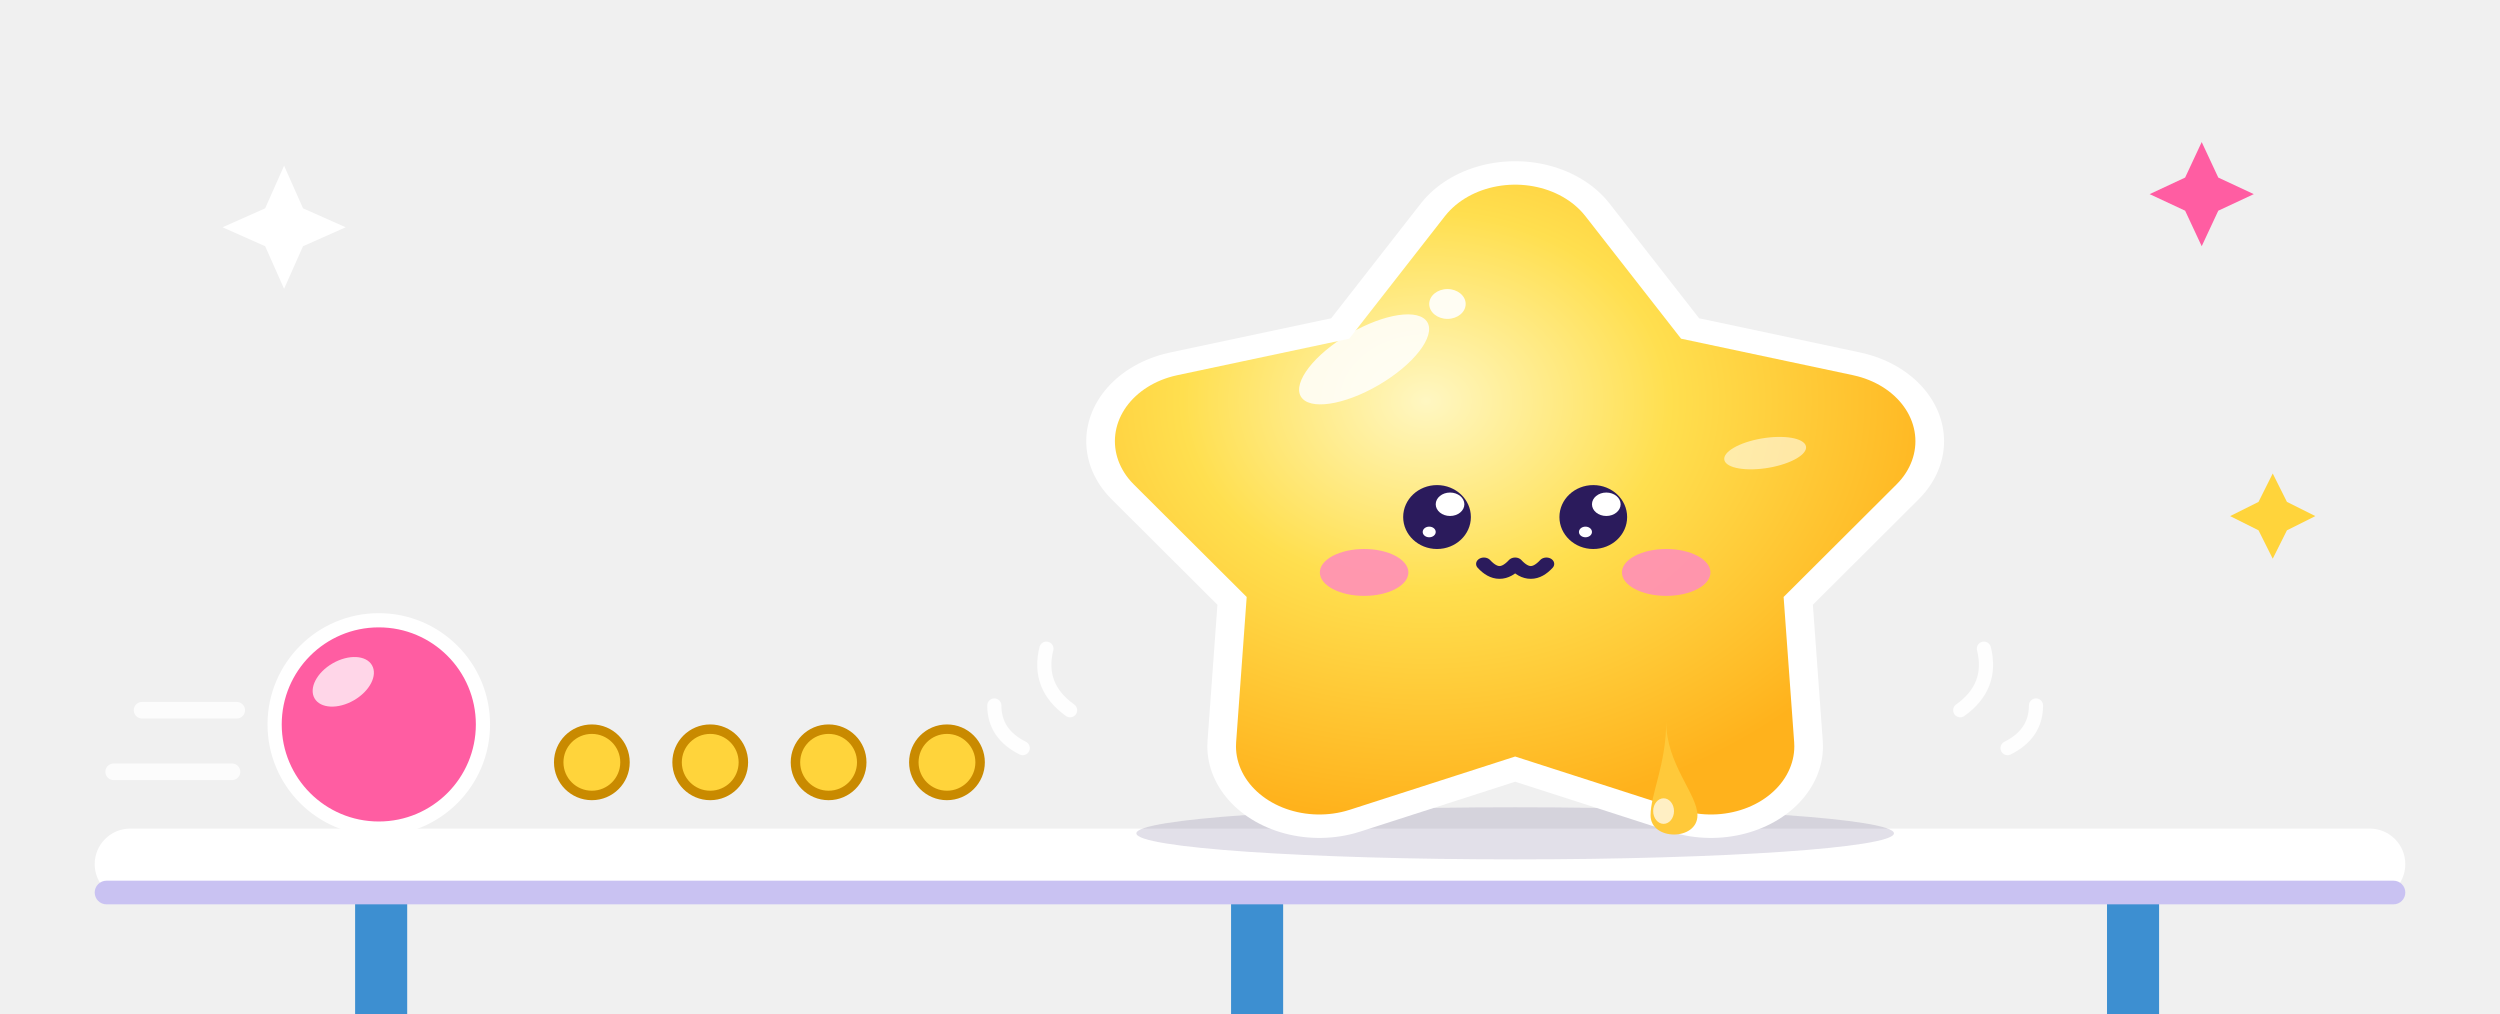
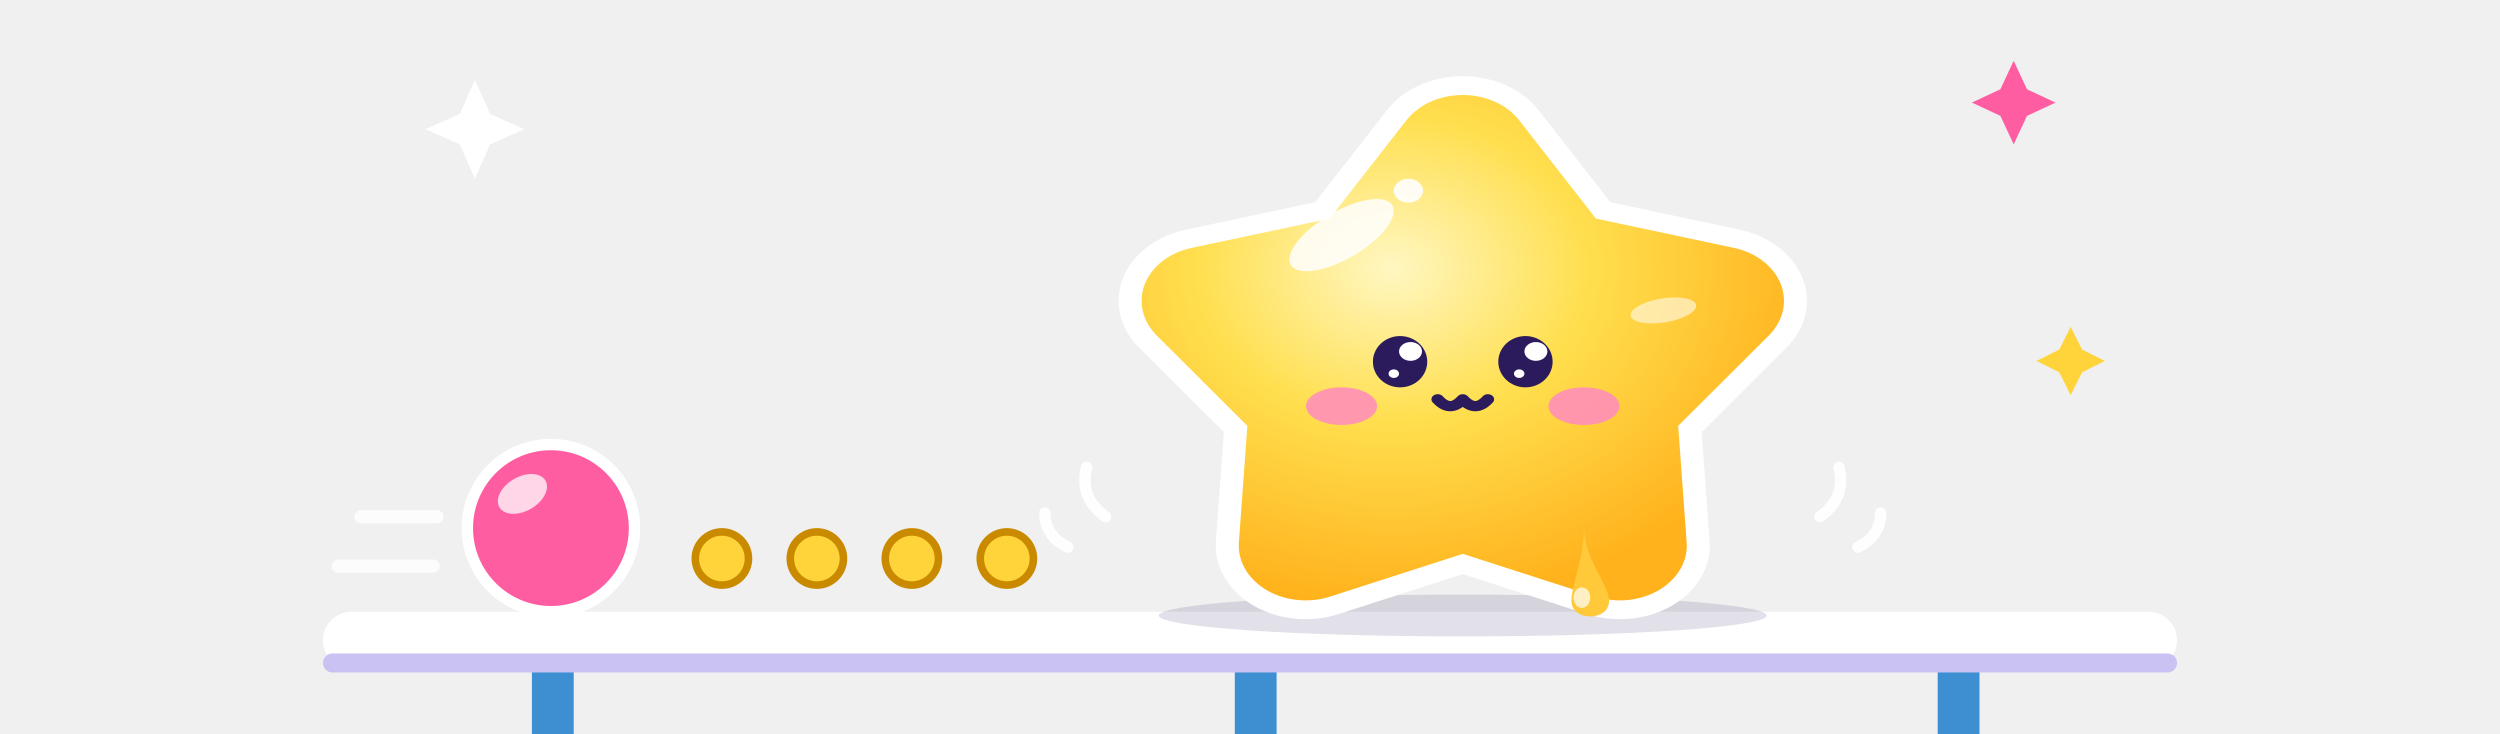
- <svg xmlns="http://www.w3.org/2000/svg" viewBox="0 0 1056 428">
+ <svg xmlns="http://www.w3.org/2000/svg" viewBox="-130 28 1316 386">
  <path d="M120 70 l8 18 18 8 -18 8 -8 18 -8 -18 -18 -8 18 -8z" fill="#FFFFFF" />
  <path d="M930 60 l7 15 15 7 -15 7 -7 15 -7 -15 -15 -7 15 -7z" fill="#FF5DA2" />
  <path d="M960 200 l6 12 12 6 -12 6 -6 12 -6 -12 -12 -6 12 -6z" fill="#FFD43B" />
  <rect x="150" y="372" width="22" height="70" rx="6" fill="#3D8FD1" />
  <rect x="520" y="372" width="22" height="70" rx="6" fill="#3D8FD1" />
  <rect x="890" y="372" width="22" height="70" rx="6" fill="#3D8FD1" />
  <rect x="40" y="350" width="976" height="30" rx="15" fill="#FFFFFF" />
  <rect x="40" y="372" width="976" height="10" rx="5" fill="#C9C2F2" />
  <g fill="#FFD43B" stroke="#C98A00" stroke-width="4">
    <circle cx="250" cy="322" r="14" />
    <circle cx="300" cy="322" r="14" />
    <circle cx="350" cy="322" r="14" />
    <circle cx="400" cy="322" r="14" />
  </g>
  <g stroke="#FFFFFF" stroke-width="7" stroke-linecap="round" opacity="0.8">
    <line x1="60" y1="300" x2="100" y2="300" />
    <line x1="48" y1="326" x2="98" y2="326" />
  </g>
  <circle cx="160" cy="306" r="44" fill="#FF5DA2" stroke="#FFFFFF" stroke-width="6" />
  <ellipse cx="145" cy="288" rx="14" ry="9" fill="#FFFFFF" opacity="0.75" transform="rotate(-30 145 288)" />
  <defs>
    <radialGradient id="gel" cx=".36" cy=".3" r=".85">
      <stop offset="0" stop-color="#FFF7C2" />
      <stop offset=".45" stop-color="#FFDF4F" />
      <stop offset="1" stop-color="#FFB21C" />
    </radialGradient>
  </defs>
  <ellipse cx="640" cy="352" rx="160" ry="11" fill="#2B1B5C" opacity=".14" />
  <g transform="translate(640 222) scale(1.1 .9)">
    <path d="M0.0 -128.0 L43.5 -59.9 L121.7 -39.6 L70.4 22.9 L75.2 103.6 L0.0 74.0 L-75.2 103.6 L-70.4 22.9 L-121.7 -39.6 L-43.5 -59.9 Z" fill="#FFFFFF" stroke="#FFFFFF" stroke-width="86" stroke-linejoin="round" />
    <path d="M0.0 -128.0 L43.5 -59.9 L121.7 -39.6 L70.4 22.9 L75.2 103.6 L0.0 74.0 L-75.2 103.6 L-70.4 22.9 L-121.7 -39.6 L-43.5 -59.9 Z" fill="url(#gel)" stroke="url(#gel)" stroke-width="64" stroke-linejoin="round" />
    <ellipse cx="-58" cy="-78" rx="30" ry="13" fill="#FFFFFF" opacity=".85" transform="rotate(-38 -58 -78)" />
    <circle cx="-26" cy="-104" r="7" fill="#FFFFFF" opacity=".9" />
    <ellipse cx="96" cy="-34" rx="16" ry="7" fill="#FFFFFF" opacity=".55" transform="rotate(-12 96 -34)" />
    <path d="M58 92 C58 112 70 126 70 136 C70 148 52 148 52 136 C52 126 58 112 58 92 Z" fill="#FFC93A" />
    <ellipse cx="57" cy="134" rx="4" ry="6" fill="#FFFFFF" opacity=".7" />
    <ellipse cx="-30" cy="-4" rx="13" ry="15" fill="#2B1B5C" />
    <ellipse cx="30" cy="-4" rx="13" ry="15" fill="#2B1B5C" />
    <circle cx="-25" cy="-10" r="5.5" fill="#FFFFFF" />
    <circle cx="35" cy="-10" r="5.5" fill="#FFFFFF" />
    <circle cx="-33" cy="3" r="2.5" fill="#FFFFFF" />
    <circle cx="27" cy="3" r="2.5" fill="#FFFFFF" />
    <ellipse cx="-58" cy="22" rx="17" ry="11" fill="#FF8FB8" opacity=".9" />
    <ellipse cx="58" cy="22" rx="17" ry="11" fill="#FF8FB8" opacity=".9" />
    <path d="M-12 18 Q-6 26 0 18 Q6 26 12 18" fill="none" stroke="#2B1B5C" stroke-width="6" stroke-linecap="round" stroke-linejoin="round" />
  </g>
  <g fill="none" stroke="#FFFFFF" stroke-width="6" stroke-linecap="round" opacity=".9">
    <path d="M452 300 q-14 -10 -10 -26" />
    <path d="M432 316 q-12 -6 -12 -18" />
    <path d="M828 300 q14 -10 10 -26" />
    <path d="M848 316 q12 -6 12 -18" />
  </g>
</svg>
